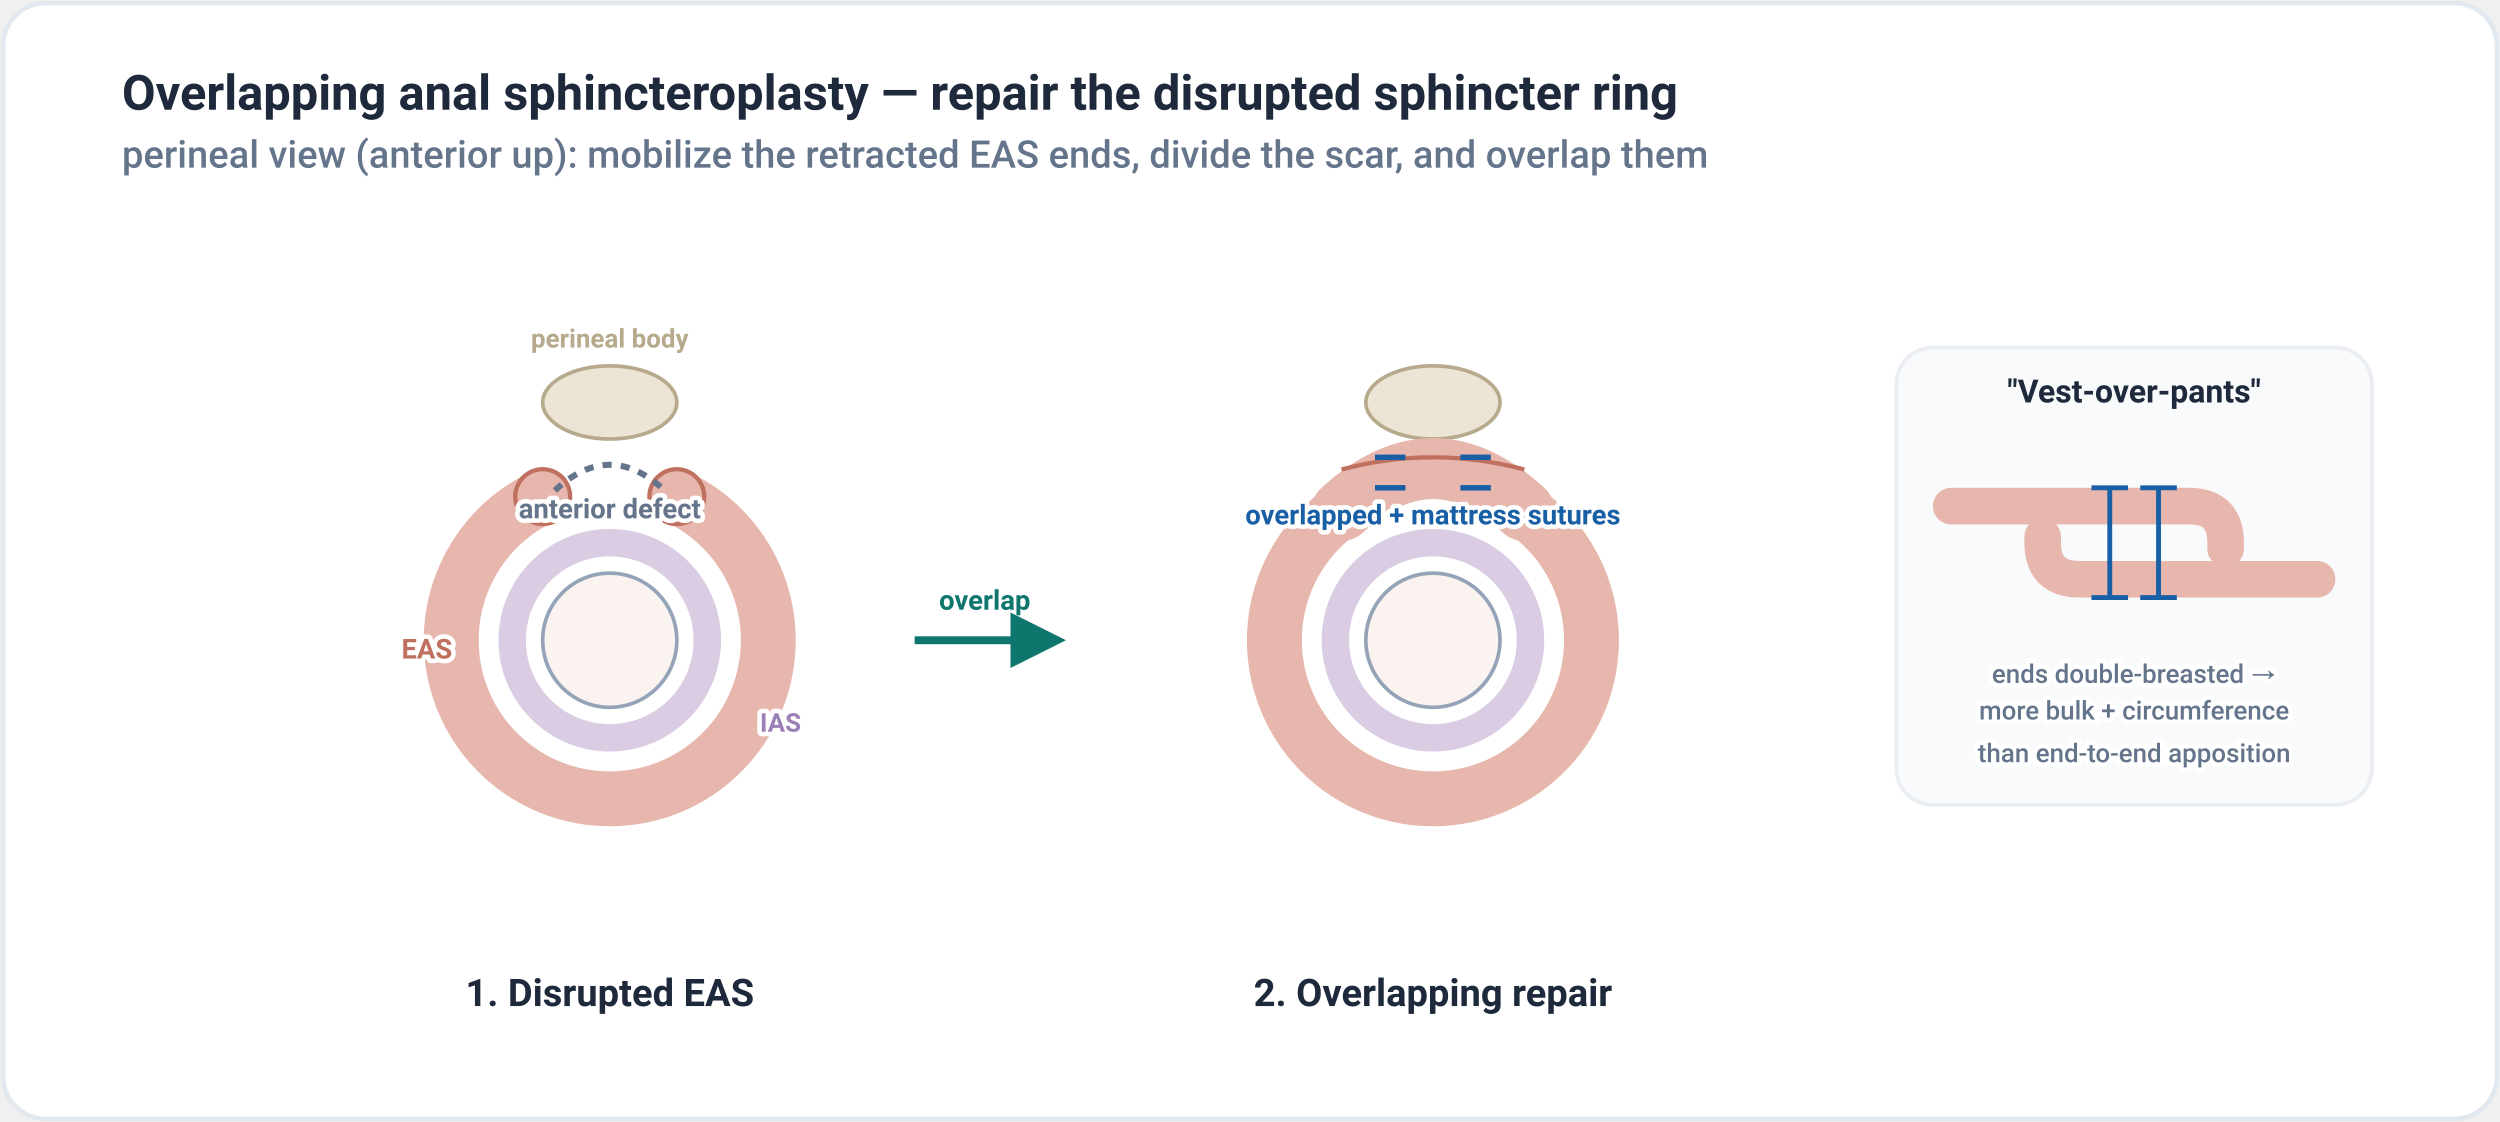
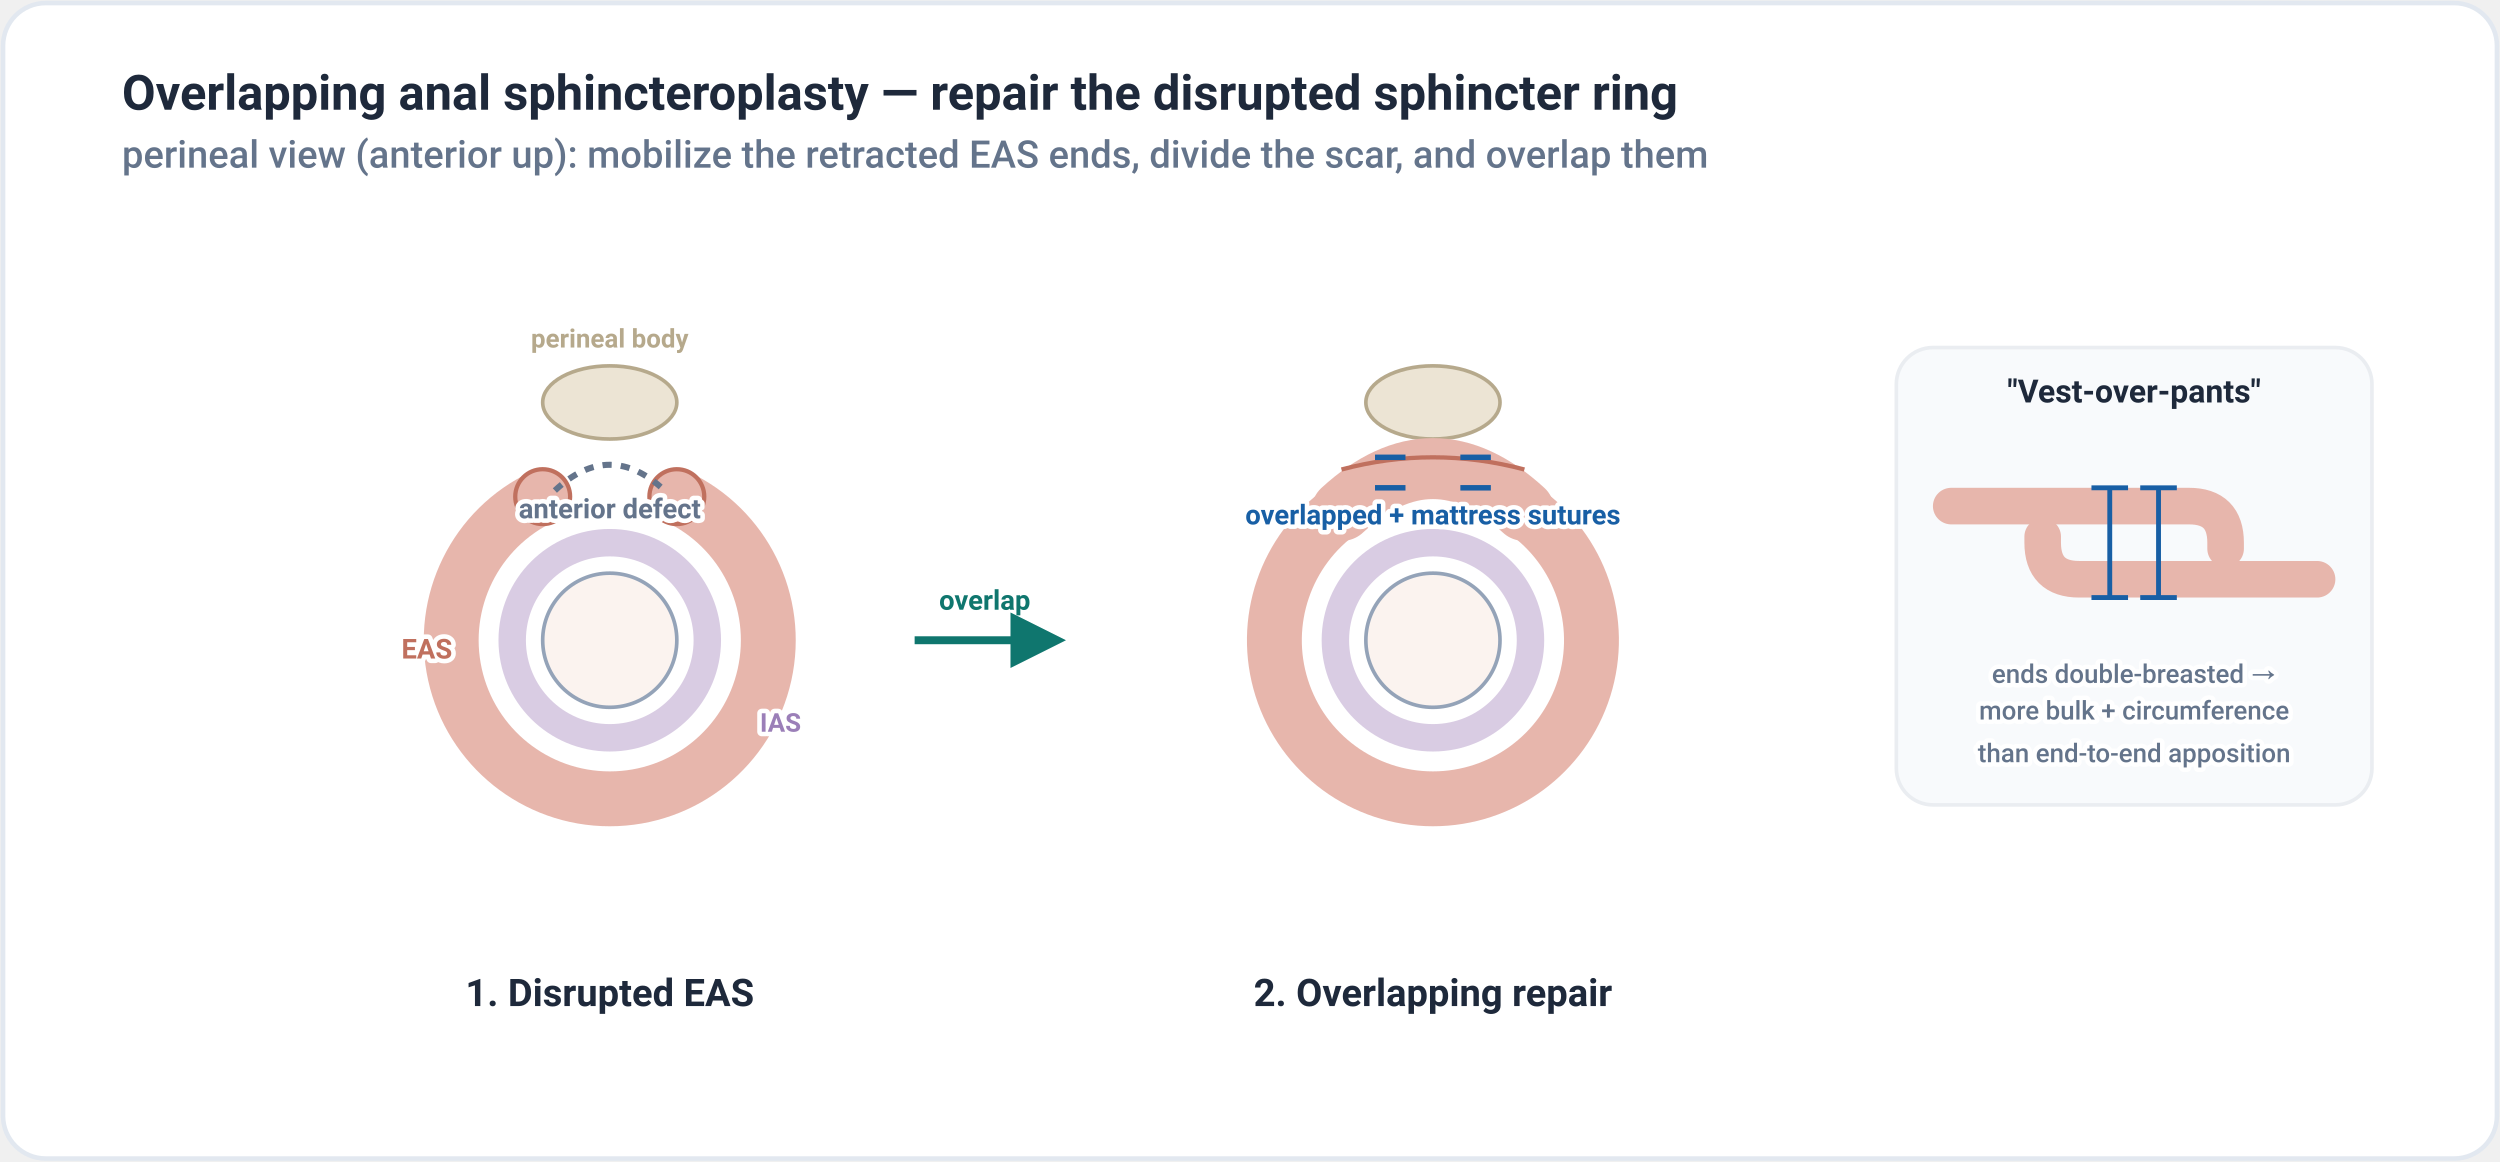
- <svg xmlns="http://www.w3.org/2000/svg" viewBox="0 0 820 368" width="820" height="368" role="img" aria-label="Overlapping anal sphincteroplasty in perineal view with anterior at top. Panel 1: the external anal sphincter ring is disrupted by an anterior defect, its two ends retracted with scar between them, around an intact internal anal sphincter and anal lumen, below the perineal body. Panel 2: the ends are mobilized and overlapped vest-over-pants, secured with two rows of horizontal mattress sutures, restoring a continuous ring with extra anterior bulk. A detail inset shows the double-breasted overlap with mattress sutures passing through both muscle layers, giving more bulk and circumference than an end-to-end apposition. Key: used for symptomatic external-sphincter defects after obstetric injury or trauma; mobilize the scarred ends fully and keep the scar on the muscle for suture purchase; overlapping and end-to-end repairs give similar long-term continence per Cochrane, and continence often deteriorates over years.">
+ <svg xmlns="http://www.w3.org/2000/svg" viewBox="0 0 820 381" width="820" height="381" role="img" aria-label="Overlapping anal sphincteroplasty in perineal view with anterior at top. Panel 1: the external anal sphincter ring is disrupted by an anterior defect, its two ends retracted with scar between them, around an intact internal anal sphincter and anal lumen, below the perineal body. Panel 2: the ends are mobilized and overlapped vest-over-pants, secured with two rows of horizontal mattress sutures, restoring a continuous ring with extra anterior bulk. A detail inset shows the double-breasted overlap with mattress sutures passing through both muscle layers, giving more bulk and circumference than an end-to-end apposition. Key: used for symptomatic external-sphincter defects after obstetric injury or trauma; mobilize the scarred ends fully and keep the scar on the muscle for suture purchase; overlapping and end-to-end repairs give similar long-term continence per Cochrane, and continence often deteriorates over years.">
  <defs>
    <marker id="sp" viewBox="0 0 10 10" refX="8" refY="5" markerWidth="7" markerHeight="7" orient="auto-start-reverse">
      <path d="M0,0 L10,5 L0,10 z" fill="#0F766E" />
    </marker>
  </defs>
-   <rect x="1" y="1" width="818" height="366" rx="14" fill="#FFFFFF" stroke="#E2E8F0" stroke-width="1.5" />
+   <rect x="1" y="1" width="818" height="379" rx="14" fill="#FFFFFF" stroke="#E2E8F0" stroke-width="1.5" />
  <text x="40" y="36" text-anchor="start" font-family="-apple-system, 'Segoe UI', Roboto, Helvetica, Arial, sans-serif" font-size="16" font-weight="700" fill="#1E293B">Overlapping anal sphincteroplasty — repair the disrupted sphincter ring</text>
  <text x="40" y="55" text-anchor="start" font-family="-apple-system, 'Segoe UI', Roboto, Helvetica, Arial, sans-serif" font-size="12.5" font-weight="500" fill="#64748B">perineal view (anterior up): mobilize the retracted EAS ends, divide the scar, and overlap them</text>
  <circle cx="200" cy="210" r="22" fill="#FBF3EF" stroke="#94A3B8" stroke-width="1.2" />
  <circle cx="200" cy="210" r="32" fill="none" stroke="#D9CCE3" stroke-width="9" />
  <ellipse cx="200" cy="132" rx="22" ry="12" fill="#ECE4D4" stroke="#B6A98C" stroke-width="1.2" />
  <path d="M 222 162.9 A 52 52 0 1 1 178 162.9" fill="none" stroke="#E7B6AC" stroke-width="18" stroke-linecap="round" />
  <path d="M 222 162.9 A 52 52 0 1 1 178 162.9" fill="none" stroke="#C0705E" stroke-width="18" stroke-linecap="round" opacity="0" />
  <circle cx="222" cy="162.9" r="9" fill="#E7B6AC" stroke="#C0705E" stroke-width="1.4" />
  <circle cx="178" cy="162.9" r="9" fill="#E7B6AC" stroke="#C0705E" stroke-width="1.4" />
  <path d="M 182 160.9 Q 200 144 218 160.9" fill="none" stroke="#64748B" stroke-width="2" stroke-dasharray="3 3" />
  <text x="200" y="170" text-anchor="middle" font-family="-apple-system, 'Segoe UI', Roboto, Helvetica, Arial, sans-serif" font-size="9" font-weight="700" fill="#64748B" paint-order="stroke" stroke="#FFFFFF" stroke-width="3" stroke-linejoin="round">anterior defect</text>
  <text x="140" y="216" text-anchor="middle" font-family="-apple-system, 'Segoe UI', Roboto, Helvetica, Arial, sans-serif" font-size="9" font-weight="700" fill="#C0705E" paint-order="stroke" stroke="#FFFFFF" stroke-width="3" stroke-linejoin="round">EAS</text>
  <text x="256" y="240" text-anchor="middle" font-family="-apple-system, 'Segoe UI', Roboto, Helvetica, Arial, sans-serif" font-size="8.5" font-weight="600" fill="#9B7FB8" paint-order="stroke" stroke="#FFFFFF" stroke-width="3" stroke-linejoin="round">IAS</text>
  <text x="200" y="114" text-anchor="middle" font-family="-apple-system, 'Segoe UI', Roboto, Helvetica, Arial, sans-serif" font-size="8.5" font-weight="600" fill="#B6A98C" paint-order="stroke" stroke="#FFFFFF" stroke-width="3" stroke-linejoin="round">perineal body</text>
  <text x="200" y="330" text-anchor="middle" font-family="-apple-system, 'Segoe UI', Roboto, Helvetica, Arial, sans-serif" font-size="12.5" font-weight="700" fill="#1E293B">1. Disrupted EAS</text>
  <line x1="300" y1="210" x2="346" y2="210" stroke="#0F766E" stroke-width="2.6" marker-end="url(#sp)" />
  <text x="323" y="200" text-anchor="middle" font-family="-apple-system, 'Segoe UI', Roboto, Helvetica, Arial, sans-serif" font-size="9" font-weight="600" fill="#0F766E">overlap</text>
  <circle cx="470" cy="210" r="22" fill="#FBF3EF" stroke="#94A3B8" stroke-width="1.2" />
  <circle cx="470" cy="210" r="32" fill="none" stroke="#D9CCE3" stroke-width="9" />
  <ellipse cx="470" cy="132" rx="22" ry="12" fill="#ECE4D4" stroke="#B6A98C" stroke-width="1.2" />
  <path d="M 499.8 167.4 A 52 52 0 1 1 440.2 167.4" fill="none" stroke="#E7B6AC" stroke-width="18" stroke-linecap="round" />
  <path d="M 440.2 167.4 Q 470 140 499.8 167.4" fill="none" stroke="#E7B6AC" stroke-width="20" stroke-linecap="round" />
  <path d="M 440 154 Q 470 146 500 154" fill="none" stroke="#C0705E" stroke-width="1.4" />
  <line x1="451" y1="150" x2="461" y2="150" stroke="#185FA5" stroke-width="1.8" />
  <line x1="451" y1="160" x2="461" y2="160" stroke="#185FA5" stroke-width="1.8" />
  <line x1="479" y1="150" x2="489" y2="150" stroke="#185FA5" stroke-width="1.8" />
  <line x1="479" y1="160" x2="489" y2="160" stroke="#185FA5" stroke-width="1.8" />
  <text x="470" y="172" text-anchor="middle" font-family="-apple-system, 'Segoe UI', Roboto, Helvetica, Arial, sans-serif" font-size="9" font-weight="700" fill="#185FA5" paint-order="stroke" stroke="#FFFFFF" stroke-width="3" stroke-linejoin="round">overlapped + mattress sutures</text>
  <text x="470" y="330" text-anchor="middle" font-family="-apple-system, 'Segoe UI', Roboto, Helvetica, Arial, sans-serif" font-size="12.5" font-weight="700" fill="#1E293B">2. Overlapping repair</text>
  <rect x="622" y="114" width="156" height="150" rx="12" fill="#F8FAFC" stroke="#EAEDF1" stroke-width="1.2" />
  <text x="700" y="132" text-anchor="middle" font-family="-apple-system, 'Segoe UI', Roboto, Helvetica, Arial, sans-serif" font-size="10.5" font-weight="700" fill="#1E293B">"Vest-over-pants"</text>
  <path d="M 640 166 L 718 166 Q 730 166 730 178 L 730 180" fill="none" stroke="#E7B6AC" stroke-width="12" stroke-linecap="round" />
  <path d="M 760 190 L 682 190 Q 670 190 670 178 L 670 176" fill="none" stroke="#E7B6AC" stroke-width="12" stroke-linecap="round" />
  <path d="M 692 160 L 692 196 M 686 160 L 698 160 M 686 196 L 698 196" fill="none" stroke="#185FA5" stroke-width="1.6" />
  <path d="M 708 160 L 708 196 M 702 160 L 714 160 M 702 196 L 714 196" fill="none" stroke="#185FA5" stroke-width="1.6" />
  <text x="700" y="224" text-anchor="middle" font-family="-apple-system, 'Segoe UI', Roboto, Helvetica, Arial, sans-serif" font-size="8.5" font-weight="500" fill="#64748B" paint-order="stroke" stroke="#FFFFFF" stroke-width="3" stroke-linejoin="round">ends double-breasted →</text>
  <text x="700" y="236" text-anchor="middle" font-family="-apple-system, 'Segoe UI', Roboto, Helvetica, Arial, sans-serif" font-size="8.5" font-weight="500" fill="#64748B" paint-order="stroke" stroke="#FFFFFF" stroke-width="3" stroke-linejoin="round">more bulk + circumference</text>
  <text x="700" y="250" text-anchor="middle" font-family="-apple-system, 'Segoe UI', Roboto, Helvetica, Arial, sans-serif" font-size="8.5" font-weight="500" fill="#64748B" paint-order="stroke" stroke="#FFFFFF" stroke-width="3" stroke-linejoin="round">than end-to-end apposition</text>
</svg>
